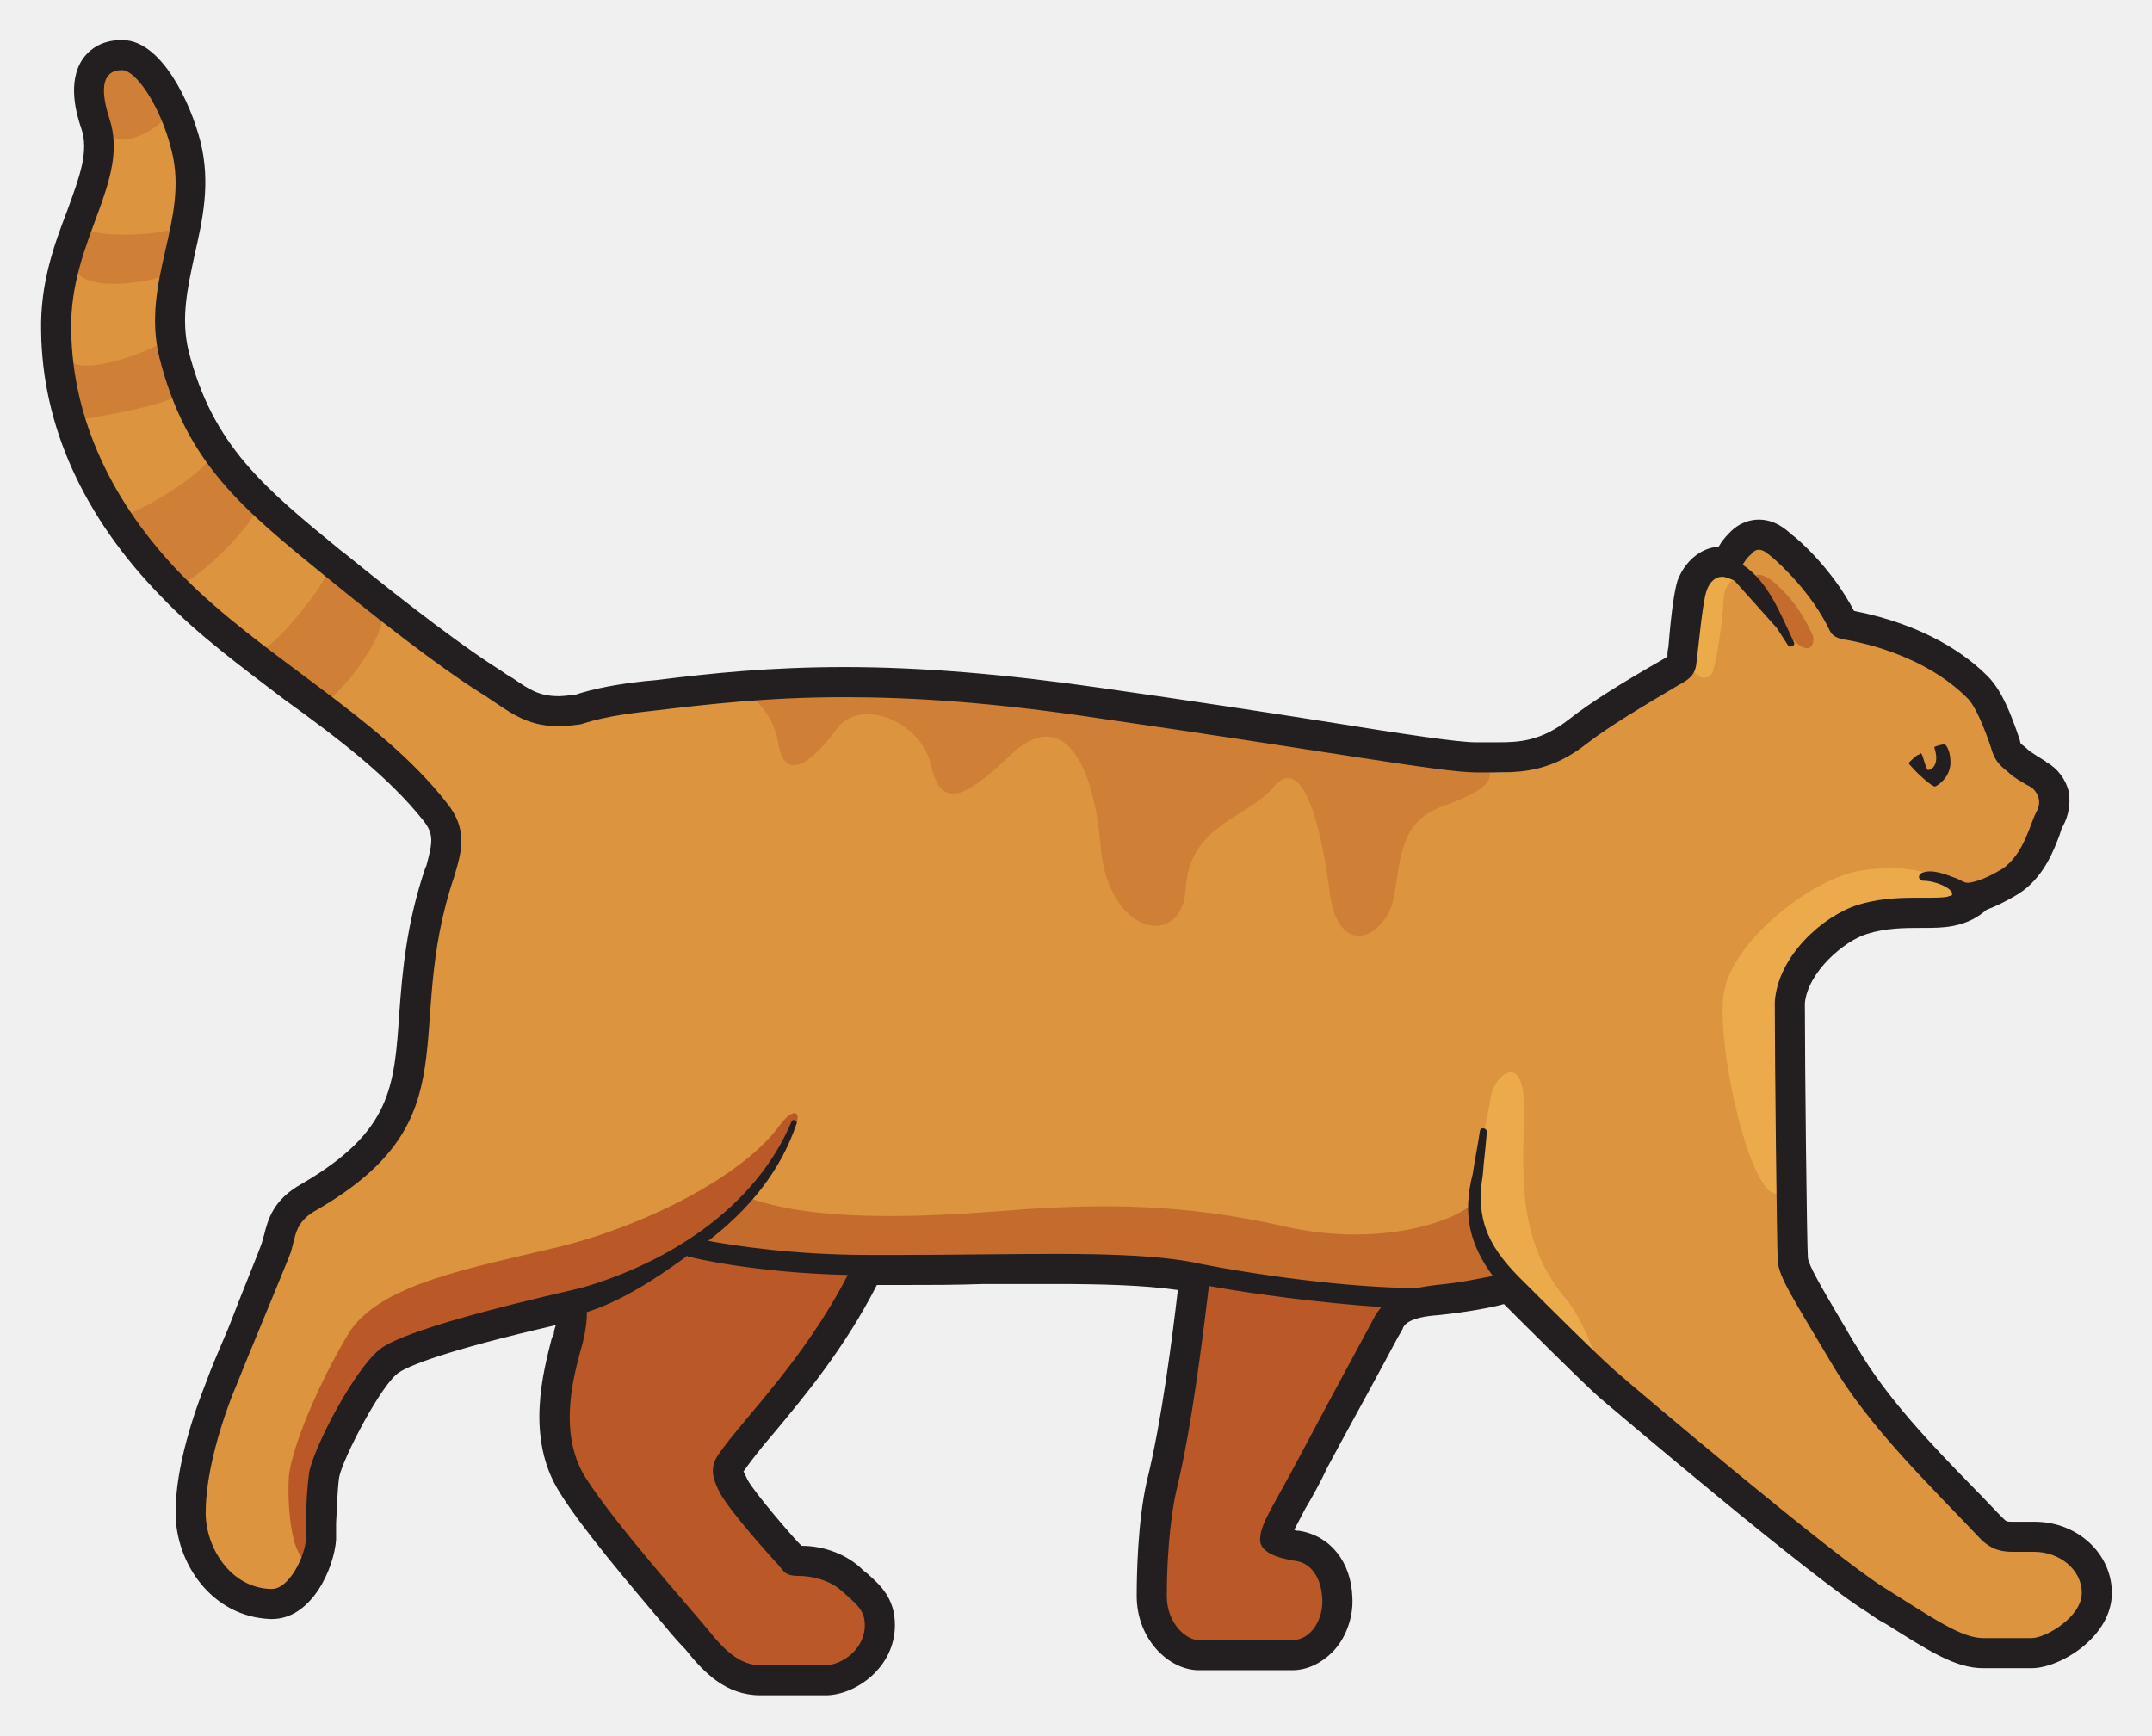
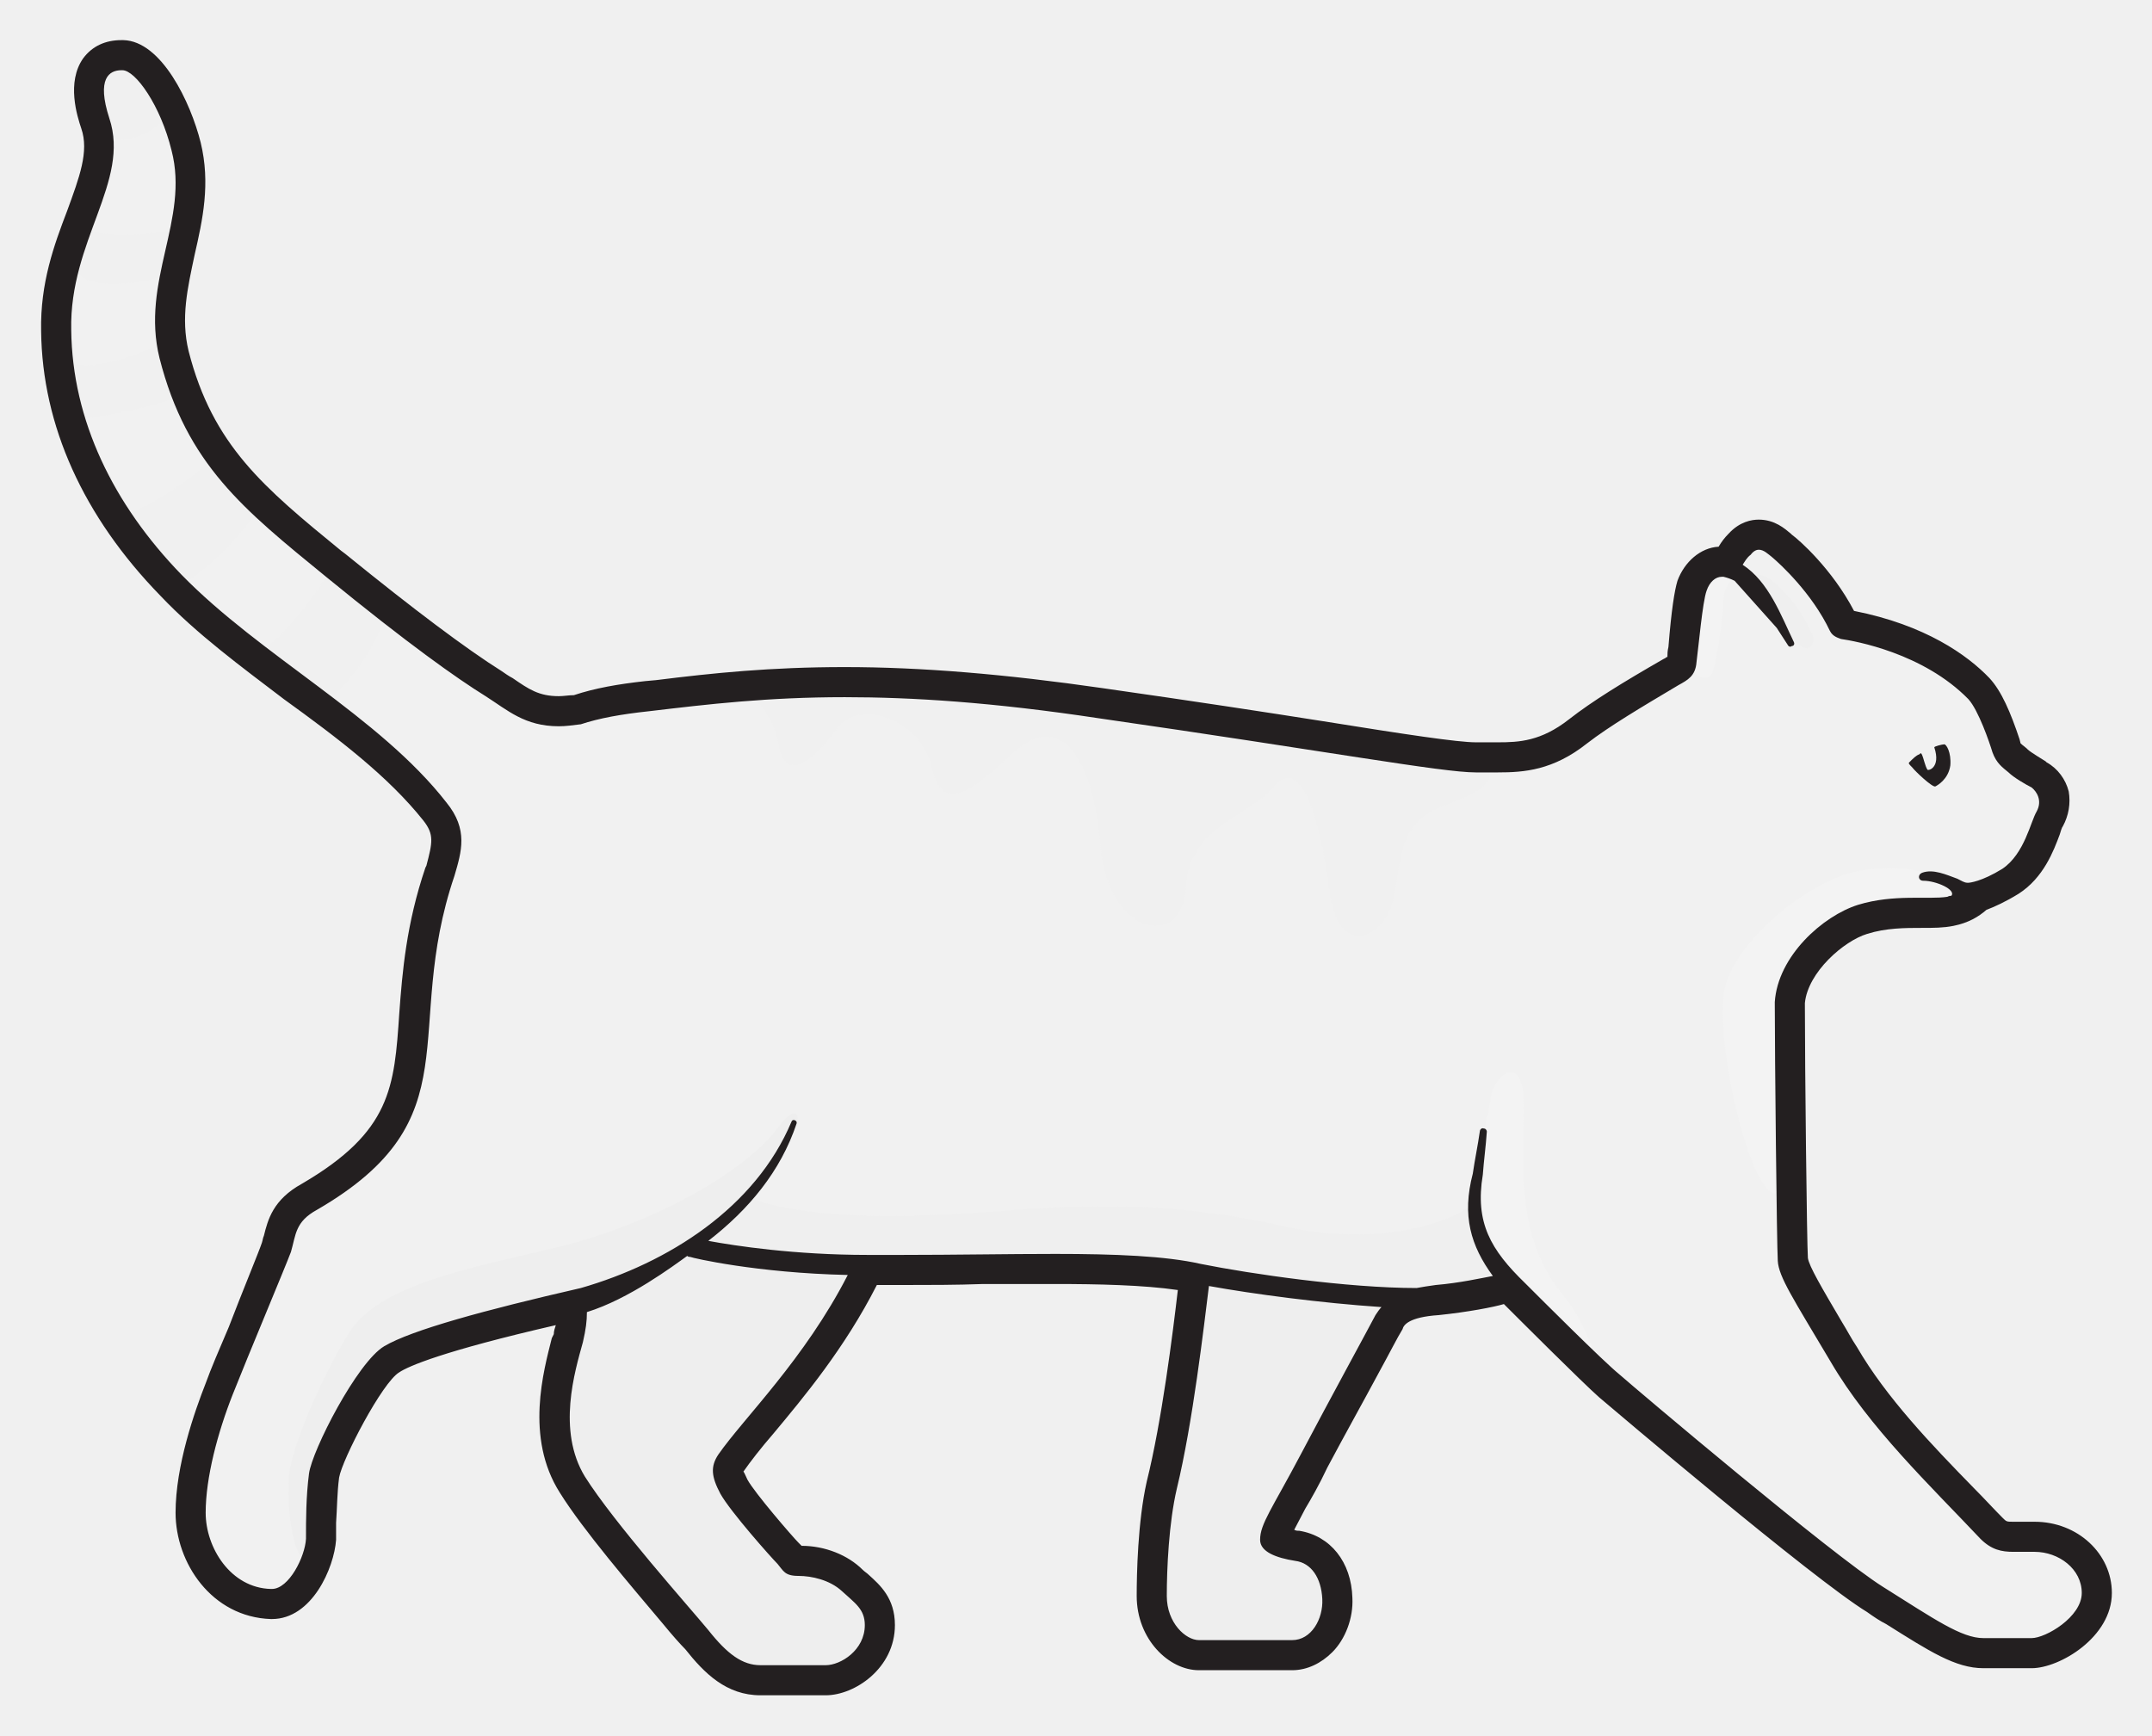
<svg xmlns="http://www.w3.org/2000/svg" viewBox="46.6 65.6 214.5 173.0">
-   <path data-c="0" fill="#ba5927" d="M 167.1 193.7 L 167 193.7 L 167 193.8 C 166.6 197.6 165.4 207.3 163.8 214 C 162.9 217.7 162.8 222.7 162.8 224.7 C 162.8 227.4 164.7 229.2 166.1 229.2 L 175.4 229.2 C 176.1 229.2 176.8 228.9 177.3 228.3 C 178.1 227.5 178.5 226.3 178.5 225 C 178.4 222.9 177.3 221.3 175.7 221.1 C 174.2 220.9 172.3 220.3 172.3 219.1 C 172.3 218 172.9 216.9 174.2 214.6 C 174.8 213.6 175.5 212.3 176.4 210.6 C 178.1 207.4 180 203.9 181.4 201.1 C 182.5 199.1 183.4 197.6 183.8 196.8 C 183.9 196.5 184.1 196.2 184.4 195.9 L 184.5 195.8 L 184.3 195.8 C 177.1 195.4 169.3 194.1 167.1 193.7 " />
-   <path data-c="0" fill="#ba5927" d="M 115.4 190.8 C 115.3 190.8 115.3 190.8 115.2 190.8 L 115.2 190.7 L 115.1 190.8 L 114.5 191.1 C 112.7 192.4 108.8 195.1 105.1 196.3 L 105 196.3 L 105 196.4 C 105 197.3 104.9 198 104.6 199.4 L 104.4 199.8 C 103.6 202.8 102.1 208.5 104.8 212.9 C 107 216.4 111.8 221.9 114.9 225.6 C 115.9 226.7 116.7 227.6 117.1 228.2 C 119.1 230.7 120.6 231.7 122.4 231.7 L 128.9 231.7 C 130.3 231.7 132.9 230.3 132.9 227.6 C 132.9 226.2 132.2 225.6 131.2 224.8 C 131 224.6 130.8 224.4 130.6 224.2 C 129.1 222.7 127 222.6 126.2 222.6 C 125.1 222.6 124.9 222.3 124.5 221.8 C 124.4 221.7 124.3 221.6 124.2 221.5 C 123.5 220.8 119.5 216.2 118.5 214.5 C 117.6 212.7 117.5 211.8 118.3 210.7 C 119.1 209.6 120.2 208.2 121.4 206.7 C 124.3 203.3 128.2 198.6 131.2 192.7 L 131.3 192.6 L 131.1 192.6 C 122 192.4 115.6 190.9 115.4 190.8 " />
-   <path data-c="1" fill="#dc943e" d="M 249.4 220.2 C 249 220.2 248.6 220.2 248.2 220.2 C 247.9 220.2 247.6 220.2 247.3 220.2 C 246 220.2 245.1 220 244.1 218.9 C 243.2 218 242.3 217 241.4 216.1 C 236.9 211.5 232.3 206.7 229.2 201.4 L 227.7 198.9 C 225 194.4 224 192.7 223.9 191.3 C 223.8 189.7 223.6 170.8 223.6 165.5 C 223.9 160.8 228.6 156.9 231.9 155.9 C 234.1 155.2 236.4 155.2 238.2 155.2 C 239.2 155.2 240.1 155.2 240.8 155.1 C 240.8 155 240.9 155 241 155 L 241 155 L 241.1 154.9 C 241.3 154.8 241.3 154.7 241.2 154.5 C 240.9 153.9 239.4 153.3 238.3 153.3 C 238.1 153.3 238 153.2 237.9 153 C 237.9 152.9 238 152.7 238.2 152.7 C 238.4 152.6 238.7 152.6 239 152.6 C 239.9 152.6 240.8 153 241.6 153.3 C 242 153.5 242.4 153.7 242.6 153.7 L 242.8 153.7 C 242.9 153.7 244.1 153.6 246.3 152.2 C 247.9 151.2 248.6 149.2 249.2 147.8 C 249.4 147.2 249.5 146.8 249.7 146.5 C 250 146.1 250 145.6 249.9 145.2 C 249.8 144.6 249.4 144.2 249.1 144.1 C 248.5 143.7 247.4 143 246.8 142.5 L 246.7 142.5 C 246.2 142 245.6 141.6 245.3 140.6 L 245.2 140.3 C 244.8 139 243.8 136.3 242.9 135.3 C 240.9 133.2 237 130.5 230.3 129.2 L 230.1 129.2 C 230.1 129.2 229.4 129 229.1 128.5 C 227.1 124.4 223.7 121.4 223.4 121.1 L 223.2 121 C 222.8 120.6 222.4 120.3 221.9 120.3 C 221.6 120.3 221.3 120.4 221 120.8 C 220.7 121.1 220.5 121.4 220.3 121.9 L 220.2 122 L 220.3 122 C 222.5 123.4 223.7 126.1 224.8 128.5 C 225 128.9 225.2 129.3 225.3 129.6 C 225.4 129.7 225.3 129.9 225.2 130 C 225.1 130 225.1 130 225.1 130 C 225 130 224.9 129.9 224.8 129.8 C 224.5 129.3 224.2 128.7 223.8 128.2 L 219.5 123.4 C 219.2 123.2 218.8 123.1 218.5 123 C 218.5 123 218.3 123 218.3 123 C 217.6 123 216.9 123.6 216.6 124.5 C 216.2 125.3 215.9 128.4 215.8 130.4 C 215.7 130.9 215.7 131.3 215.6 131.6 C 215.5 132.9 214.8 133.3 214.1 133.7 L 213.9 133.8 C 210 136 207 137.9 204.8 139.6 C 201.3 142.3 198.3 142.6 195.9 142.6 C 195.5 142.6 195.1 142.5 194.7 142.5 C 194.4 142.5 194 142.5 193.7 142.5 C 191.6 142.5 186.8 141.8 178.1 140.4 C 172.3 139.5 165.2 138.4 156.1 137.1 C 146.6 135.7 138.3 135 130.8 135 C 123.6 135 117.8 135.6 112.3 136.3 L 111.2 136.4 C 108.6 136.7 106.4 137.1 104.5 137.7 C 103.7 137.8 103 137.9 102.3 137.9 C 99.5 137.9 97.8 136.8 96.1 135.6 C 95.7 135.4 95.4 135.2 95 135 C 91.5 132.7 86.1 128.7 79.2 123.1 L 78.8 122.7 C 70.9 116.3 65.2 111.6 62.6 101.3 C 61.6 97.4 62.4 93.8 63.2 90.4 C 64 87.1 64.7 83.9 63.8 80.5 C 62.7 76.1 60.2 72.5 58.8 72.5 L 58.8 72.5 C 58.1 72.5 57.6 72.7 57.3 73.1 C 56.7 73.9 56.7 75.4 57.4 77.4 C 58.5 80.7 57.4 83.9 56 87.6 C 54.8 90.7 53.5 94.3 53.6 98.5 C 53.7 107.2 57.6 115.6 64.7 123 C 68.1 126.6 72.5 129.8 76.7 132.9 C 81.9 136.8 87.3 140.9 91 145.6 C 93.1 148.3 92.5 150.3 91.9 152.7 L 91.8 152.9 C 90 158.3 89.6 162.8 89.3 166.9 C 88.8 174.6 88.4 180.2 78.1 186.1 C 76.3 187.1 76 188.2 75.7 189.5 C 75.6 189.8 75.6 190.1 75.5 190.3 C 75.1 191.4 73.6 195.2 72 199 C 71.2 201.1 70.3 203.2 69.8 204.6 C 68 209 67 213.3 67 216.4 C 67 220 69.5 224 73.6 224.1 C 75.5 224.1 77.1 220.7 77.2 219 C 77.2 218.4 77.2 217.9 77.2 217.3 C 77.3 215.9 77.3 214.2 77.5 212.5 C 77.8 210.2 82.2 201.4 84.9 199.9 C 87.4 198.4 94.2 196.4 104.5 194.1 C 114.8 191.1 122.4 185.1 125.6 177.5 C 125.6 177.4 125.7 177.4 125.7 177.4 C 125.8 177.4 125.9 177.4 125.9 177.4 C 125.9 177.5 125.9 177.5 125.9 177.6 C 124.5 181.9 121.5 185.8 117.2 189.2 L 117 189.3 L 117.2 189.4 C 119.5 189.8 125.5 190.8 132.9 190.8 C 132.9 190.8 135.4 190.8 136.5 190.8 C 139.2 190.8 141.9 190.8 144.5 190.7 C 147 190.7 149.5 190.7 151.8 190.7 C 156.8 190.7 162.4 190.8 166.3 191.7 C 172.2 192.8 181.3 194.1 187.8 194.1 C 188.4 193.9 189 193.9 189.7 193.8 C 192.2 193.6 194.6 193.1 195.5 192.9 L 195.6 192.9 L 195.5 192.7 C 193.1 189.5 192.5 186.4 193.5 182.6 L 193.5 182.3 C 193.8 181 194 179.7 194.2 178.4 C 194.2 178.2 194.3 178.2 194.4 178.2 L 194.5 178.2 C 194.6 178.2 194.7 178.3 194.7 178.4 C 194.6 179.7 194.4 181.1 194.3 182.4 L 194.3 182.7 C 193.4 187.6 195.1 190.3 198.6 193.6 C 200.1 195.2 206.3 201.3 207.9 202.7 C 210.1 204.6 229.3 220.8 234.3 223.9 C 234.9 224.3 235.6 224.7 236.2 225.1 C 240 227.5 242.3 229 244.3 229 L 249.1 229 C 250.5 229 254.2 226.9 254.2 224.4 C 254.2 221.9 251.7 220.2 249.4 220.2 " />
+   <path data-s="#ba5927" data-c="0" fill="#eeeeee" d="M 167.1 193.7 L 167 193.7 L 167 193.8 C 166.6 197.6 165.4 207.3 163.8 214 C 162.9 217.7 162.8 222.7 162.8 224.7 C 162.8 227.4 164.7 229.2 166.1 229.2 L 175.4 229.2 C 176.1 229.2 176.8 228.9 177.3 228.3 C 178.1 227.5 178.5 226.3 178.5 225 C 178.4 222.9 177.3 221.3 175.7 221.1 C 174.2 220.9 172.3 220.3 172.3 219.1 C 172.3 218 172.9 216.9 174.2 214.6 C 174.8 213.6 175.5 212.3 176.4 210.6 C 178.1 207.4 180 203.9 181.4 201.1 C 182.5 199.1 183.4 197.6 183.8 196.8 C 183.9 196.5 184.1 196.2 184.4 195.9 L 184.5 195.8 L 184.3 195.8 C 177.1 195.4 169.3 194.1 167.1 193.7 " />
+   <path data-s="#ba5927" data-c="0" fill="#eeeeee" d="M 115.4 190.8 C 115.3 190.8 115.3 190.8 115.2 190.8 L 115.2 190.7 L 115.1 190.8 L 114.5 191.1 C 112.7 192.4 108.8 195.1 105.1 196.3 L 105 196.3 L 105 196.4 C 105 197.3 104.9 198 104.6 199.4 L 104.4 199.8 C 103.6 202.8 102.1 208.5 104.8 212.9 C 107 216.4 111.8 221.9 114.9 225.6 C 115.9 226.7 116.7 227.6 117.1 228.2 C 119.1 230.7 120.6 231.7 122.4 231.7 L 128.9 231.7 C 130.3 231.7 132.9 230.3 132.9 227.6 C 132.9 226.2 132.2 225.6 131.2 224.8 C 131 224.6 130.8 224.4 130.6 224.2 C 129.1 222.7 127 222.6 126.2 222.6 C 125.1 222.6 124.9 222.3 124.5 221.8 C 124.4 221.7 124.3 221.6 124.2 221.5 C 123.5 220.8 119.5 216.2 118.5 214.5 C 117.6 212.7 117.5 211.8 118.3 210.7 C 119.1 209.6 120.2 208.2 121.4 206.7 C 124.3 203.3 128.2 198.6 131.2 192.7 L 131.3 192.6 L 131.1 192.6 C 122 192.4 115.6 190.9 115.4 190.8 " />
+   <path data-s="#dc943e" data-c="1" fill="#f1f1f1" d="M 249.4 220.2 C 249 220.2 248.6 220.2 248.2 220.2 C 247.9 220.2 247.6 220.2 247.3 220.2 C 246 220.2 245.1 220 244.1 218.9 C 243.2 218 242.3 217 241.4 216.1 C 236.9 211.5 232.3 206.7 229.2 201.4 L 227.7 198.9 C 225 194.4 224 192.7 223.9 191.3 C 223.8 189.7 223.6 170.8 223.6 165.5 C 223.9 160.8 228.6 156.9 231.9 155.9 C 234.1 155.2 236.4 155.2 238.2 155.2 C 239.2 155.2 240.1 155.2 240.8 155.1 C 240.8 155 240.9 155 241 155 L 241 155 L 241.1 154.9 C 241.3 154.8 241.3 154.7 241.2 154.5 C 240.9 153.9 239.4 153.3 238.3 153.3 C 238.1 153.3 238 153.2 237.9 153 C 237.9 152.9 238 152.7 238.2 152.7 C 238.4 152.6 238.7 152.6 239 152.6 C 239.9 152.6 240.8 153 241.6 153.3 C 242 153.5 242.4 153.7 242.6 153.7 L 242.8 153.7 C 242.9 153.7 244.1 153.6 246.3 152.2 C 247.9 151.2 248.6 149.2 249.2 147.8 C 249.4 147.2 249.5 146.8 249.7 146.5 C 250 146.1 250 145.6 249.9 145.2 C 249.8 144.6 249.4 144.2 249.1 144.1 C 248.5 143.7 247.4 143 246.8 142.5 L 246.7 142.5 C 246.2 142 245.6 141.6 245.3 140.6 L 245.2 140.3 C 244.8 139 243.8 136.3 242.9 135.3 C 240.9 133.2 237 130.5 230.3 129.2 L 230.1 129.2 C 230.1 129.2 229.4 129 229.1 128.5 C 227.1 124.4 223.7 121.4 223.4 121.1 L 223.2 121 C 222.8 120.6 222.4 120.3 221.9 120.3 C 221.6 120.3 221.3 120.4 221 120.8 C 220.7 121.1 220.5 121.4 220.3 121.9 L 220.2 122 L 220.3 122 C 222.5 123.4 223.7 126.1 224.8 128.5 C 225 128.9 225.2 129.3 225.3 129.6 C 225.4 129.7 225.3 129.9 225.2 130 C 225.1 130 225.1 130 225.1 130 C 225 130 224.9 129.9 224.8 129.8 C 224.5 129.3 224.2 128.7 223.8 128.2 L 219.5 123.4 C 219.2 123.2 218.8 123.1 218.5 123 C 218.5 123 218.3 123 218.3 123 C 217.6 123 216.9 123.6 216.6 124.5 C 216.2 125.3 215.9 128.4 215.8 130.4 C 215.7 130.9 215.7 131.3 215.6 131.6 C 215.5 132.9 214.8 133.3 214.1 133.7 L 213.9 133.8 C 210 136 207 137.9 204.8 139.6 C 201.3 142.3 198.3 142.6 195.9 142.6 C 195.5 142.6 195.1 142.5 194.7 142.5 C 194.4 142.5 194 142.5 193.7 142.5 C 191.6 142.5 186.8 141.8 178.1 140.4 C 172.3 139.5 165.2 138.4 156.1 137.1 C 146.6 135.7 138.3 135 130.8 135 C 123.6 135 117.8 135.6 112.3 136.3 L 111.2 136.4 C 108.6 136.7 106.4 137.1 104.5 137.7 C 103.7 137.8 103 137.9 102.3 137.9 C 99.5 137.9 97.8 136.8 96.1 135.6 C 95.7 135.4 95.4 135.2 95 135 C 91.5 132.7 86.1 128.7 79.2 123.1 L 78.8 122.7 C 70.9 116.3 65.2 111.6 62.6 101.3 C 61.6 97.4 62.4 93.8 63.2 90.4 C 64 87.1 64.7 83.9 63.8 80.5 C 62.7 76.1 60.2 72.5 58.8 72.5 L 58.8 72.5 C 58.1 72.5 57.6 72.7 57.3 73.1 C 56.7 73.9 56.7 75.4 57.4 77.4 C 58.5 80.7 57.4 83.9 56 87.6 C 54.8 90.7 53.5 94.3 53.6 98.5 C 53.7 107.2 57.6 115.6 64.7 123 C 68.1 126.6 72.5 129.8 76.7 132.9 C 81.9 136.8 87.3 140.9 91 145.6 C 93.1 148.3 92.5 150.3 91.9 152.7 L 91.8 152.9 C 90 158.3 89.6 162.8 89.3 166.9 C 88.8 174.6 88.4 180.2 78.1 186.1 C 76.3 187.1 76 188.2 75.7 189.5 C 75.6 189.8 75.6 190.1 75.5 190.3 C 75.1 191.4 73.6 195.2 72 199 C 71.2 201.1 70.3 203.2 69.8 204.6 C 68 209 67 213.3 67 216.4 C 67 220 69.5 224 73.6 224.1 C 75.5 224.1 77.1 220.7 77.2 219 C 77.2 218.4 77.2 217.9 77.2 217.3 C 77.3 215.9 77.3 214.2 77.5 212.5 C 77.8 210.2 82.2 201.4 84.9 199.9 C 87.4 198.4 94.2 196.4 104.5 194.1 C 114.8 191.1 122.4 185.1 125.6 177.5 C 125.6 177.4 125.7 177.4 125.7 177.4 C 125.8 177.4 125.9 177.4 125.9 177.4 C 125.9 177.5 125.9 177.5 125.9 177.6 C 124.5 181.9 121.5 185.8 117.2 189.2 L 117 189.3 L 117.2 189.4 C 119.5 189.8 125.5 190.8 132.9 190.8 C 132.9 190.8 135.4 190.8 136.5 190.8 C 139.2 190.8 141.9 190.8 144.5 190.7 C 147 190.7 149.5 190.7 151.8 190.7 C 156.8 190.7 162.4 190.8 166.3 191.7 C 172.2 192.8 181.3 194.1 187.8 194.1 C 188.4 193.9 189 193.9 189.7 193.8 C 192.2 193.6 194.6 193.1 195.5 192.9 L 195.6 192.9 L 195.5 192.7 C 193.1 189.5 192.5 186.4 193.5 182.6 L 193.5 182.3 C 193.8 181 194 179.7 194.2 178.4 C 194.2 178.2 194.3 178.2 194.4 178.2 L 194.5 178.2 C 194.6 178.2 194.7 178.3 194.7 178.4 C 194.6 179.7 194.4 181.1 194.3 182.4 L 194.3 182.7 C 193.4 187.6 195.1 190.3 198.6 193.6 C 200.1 195.2 206.3 201.3 207.9 202.7 C 210.1 204.6 229.3 220.8 234.3 223.9 C 234.9 224.3 235.6 224.7 236.2 225.1 C 240 227.5 242.3 229 244.3 229 L 249.1 229 C 250.5 229 254.2 226.9 254.2 224.4 C 254.2 221.9 251.7 220.2 249.4 220.2 " />
  <path data-c="2" fill="#ffffff" d="M 239.5 143.9 C 239.2 143.9 237.7 142.5 237.3 142.1 C 237 141.7 237 141.7 237 141.6 C 237.3 141.3 237.7 141 237.9 140.8 C 238 140.8 238 140.8 238 140.8 C 238 140.8 238.1 140.8 238.1 140.9 C 238.1 141 238.2 141.2 238.3 141.5 C 238.4 141.8 238.5 142.2 238.6 142.4 L 238.6 142.4 L 238.7 142.5 C 238.9 142.5 239.2 142.3 239.4 142 C 239.7 141.7 239.9 141.1 239.5 140.1 C 239.5 140.1 239.5 140.1 239.5 140.1 C 239.6 140.1 240.2 139.9 240.4 139.9 C 240.5 140 241 140.7 240.9 141.9 C 240.7 143.2 239.7 143.8 239.5 143.9 " />
-   <path data-c="3" fill="#ecab4b" d="M 242.4 155.6 C 241.2 152.7 236.9 151.6 232 152.4 C 227.2 153.2 219.6 159.2 218.5 164.2 C 217.3 169.2 221.7 188.2 224.5 184 C 224.6 176 223.7 166.2 225.6 163.2 C 227.5 160.2 226.7 157.6 234.3 156.8 C 241.9 156.1 242.4 155.6 242.4 155.6 " />
-   <path data-c="0" fill="#ba5927" d="M 125.7 178.3 C 126.7 176.3 125.7 175.9 124.3 177.8 C 120.7 182.8 110.9 187.8 102.3 189.9 C 93.6 192 84.3 193.6 81.3 198.6 C 78.3 203.6 75.7 209.9 75.4 212.7 C 75.2 215.5 75.6 222.4 78.1 221.1 C 78.7 214.3 77.9 213 80.2 209 C 82.5 204.9 81.8 201.5 91.8 198.7 C 101.7 195.9 118.5 192.1 125.7 178.3 " />
-   <path data-c="3" fill="#ecab4b" d="M 194.3 180.1 C 194.8 176.5 194.9 176.9 195.2 174.9 C 195.5 172.9 198.5 170.2 198.5 176 C 198.5 181.8 197.5 189 202.7 195.1 C 204.9 197.7 207.8 205.8 204.2 201.4 C 195.3 190.5 191.8 192.3 194.3 180.1 " />
-   <path data-c="4" fill="#d08036" d="M 193.5 140.8 C 195.9 142.6 196.1 143.9 190.6 145.9 C 186 147.5 186.3 151.1 185.5 155.2 C 184.6 159.2 179.9 161.3 179.1 154.3 C 178.2 147.3 176.3 140.8 173.6 144 C 170.9 147.2 165.2 147.8 164.8 154.1 C 164.5 160.3 157 158.9 156.3 149.9 C 155.5 140.8 152.2 136.3 147.4 140.8 C 142.6 145.4 140.4 146.2 139.4 141.9 C 138.5 137.6 132.3 134.9 129.9 138.4 C 127.4 141.8 124.8 143.5 124.2 139.8 C 123.6 136.2 120.9 134 118.8 134.1 C 127 133.2 144.8 133.3 163.5 136.8 C 182.1 140.2 193.5 140.8 193.5 140.8 " />
-   <path data-c="4" fill="#d08036" d="M 67.9 110.5 C 67.7 112.5 60.4 116.8 58.5 117.1 C 56.5 117.4 61.9 122.8 63.2 124.1 C 64.4 125.4 72.4 117.8 72.4 115.6 C 72.5 113.3 67.9 110.5 67.9 110.5 " />
-   <path data-c="4" fill="#d08036" d="M 53.5 107.6 C 55.3 107.3 64.5 106 65.2 104.3 C 66 102.6 63.7 99.2 63.7 99.2 C 61.4 100.8 54.9 103.1 53.5 101.5 C 52 104.5 53.5 107.6 53.5 107.6 " />
-   <path data-c="4" fill="#d08036" d="M 63.9 92.7 C 62.3 93.7 55.5 94.8 54.3 92.7 C 54.3 90.1 54.9 87.9 55.1 88.2 C 55.8 89.5 63.6 89 64.2 88.2 C 64.9 87.4 63.9 92.7 63.9 92.7 " />
-   <path data-c="4" fill="#d08036" d="M 63.1 76.9 C 63.3 78.1 58.3 80.9 57.3 78.7 C 56.2 76.5 55.4 72.6 57.3 72 C 59.2 71.3 62.4 73.2 63.1 76.9 " />
-   <path data-c="4" fill="#d08036" d="M 79.4 122.1 C 79.7 123 73.8 130.6 72.4 130.4 C 75.9 133.9 77.9 135 78.6 135.6 C 79.4 136.2 84.7 129.9 84.8 126.9 C 81.9 123.8 79.4 122.1 79.4 122.1 " />
-   <path data-c="3" fill="#ecab4b" d="M 220.8 123.7 C 220.1 123.1 218.6 123 218.4 125.3 C 218.3 127.7 217.6 132.2 217.2 132.8 C 216.9 133.4 215 133.7 214.9 130.2 C 214.8 126.7 214.8 122 217.6 122 C 220.3 122 220.8 123.7 220.8 123.7 " />
-   <path data-c="5" fill="#c46c2d" d="M 221.8 124.2 C 220.8 122.6 222.2 122.5 223.6 123.8 C 224.9 125 226.1 126.3 227.3 129 C 227.6 129.7 226.8 133.1 221.8 124.2 " />
-   <path data-c="5" fill="#c46c2d" d="M 115.9 189.5 C 119.4 187.3 121 185.3 121.2 185 C 129.2 187.9 142.5 186.6 149.4 186.1 C 156.3 185.7 164.4 185.5 174.8 187.9 C 185.2 190.2 193.1 186.7 193.6 185.2 C 193.9 188.9 195.5 192.9 197.1 194.1 C 190.2 195.1 184.5 194.9 181.7 194.7 C 178.9 194.6 151.8 191.4 144.4 191.7 C 137 192.1 121.3 191.3 115.9 189.5 " />
+   <path data-s="#ecab4b" data-c="3" fill="#f3f3f3" d="M 242.4 155.6 C 241.2 152.7 236.9 151.6 232 152.4 C 227.2 153.2 219.6 159.2 218.5 164.2 C 217.3 169.2 221.7 188.2 224.5 184 C 224.6 176 223.7 166.2 225.6 163.2 C 227.5 160.2 226.7 157.6 234.3 156.8 C 241.9 156.1 242.4 155.6 242.4 155.6 " />
+   <path data-s="#ba5927" data-c="0" fill="#eeeeee" d="M 125.7 178.3 C 126.7 176.3 125.7 175.9 124.3 177.8 C 120.7 182.8 110.9 187.8 102.3 189.9 C 93.6 192 84.3 193.6 81.3 198.6 C 78.3 203.6 75.7 209.9 75.4 212.7 C 75.2 215.5 75.6 222.4 78.1 221.1 C 78.7 214.3 77.9 213 80.2 209 C 82.5 204.9 81.8 201.5 91.8 198.7 C 101.7 195.9 118.5 192.1 125.7 178.3 " />
+   <path data-s="#ecab4b" data-c="3" fill="#f3f3f3" d="M 194.3 180.1 C 194.8 176.5 194.9 176.9 195.2 174.9 C 195.5 172.9 198.5 170.2 198.5 176 C 198.5 181.8 197.5 189 202.7 195.1 C 204.9 197.7 207.8 205.8 204.2 201.4 C 195.3 190.5 191.8 192.3 194.3 180.1 " />
+   <path data-s="#d08036" data-c="4" fill="#f0f0f0" d="M 193.5 140.8 C 195.9 142.6 196.1 143.9 190.6 145.9 C 186 147.5 186.3 151.1 185.5 155.2 C 184.6 159.2 179.9 161.3 179.1 154.3 C 178.2 147.3 176.3 140.8 173.6 144 C 170.9 147.2 165.2 147.8 164.8 154.1 C 164.5 160.3 157 158.9 156.3 149.9 C 155.5 140.8 152.2 136.3 147.4 140.8 C 142.6 145.4 140.4 146.2 139.4 141.9 C 138.5 137.6 132.3 134.9 129.9 138.4 C 127.4 141.8 124.8 143.5 124.2 139.8 C 123.6 136.2 120.9 134 118.8 134.1 C 127 133.2 144.8 133.3 163.5 136.8 C 182.1 140.2 193.5 140.8 193.5 140.8 " />
+   <path data-s="#d08036" data-c="4" fill="#f0f0f0" d="M 67.9 110.5 C 67.7 112.5 60.4 116.8 58.5 117.1 C 56.5 117.4 61.9 122.8 63.2 124.1 C 64.4 125.4 72.4 117.8 72.4 115.6 C 72.5 113.3 67.9 110.5 67.9 110.5 " />
+   <path data-s="#d08036" data-c="4" fill="#f0f0f0" d="M 53.5 107.6 C 55.3 107.3 64.5 106 65.2 104.3 C 66 102.6 63.7 99.2 63.7 99.2 C 61.4 100.8 54.9 103.1 53.5 101.5 C 52 104.5 53.5 107.6 53.5 107.6 " />
+   <path data-s="#d08036" data-c="4" fill="#f0f0f0" d="M 63.9 92.7 C 62.3 93.7 55.5 94.8 54.3 92.7 C 54.3 90.1 54.9 87.9 55.1 88.2 C 55.8 89.5 63.6 89 64.2 88.2 C 64.9 87.4 63.9 92.7 63.9 92.7 " />
+   <path data-s="#d08036" data-c="4" fill="#f0f0f0" d="M 63.1 76.9 C 63.3 78.1 58.3 80.9 57.3 78.7 C 56.2 76.5 55.4 72.6 57.3 72 C 59.2 71.3 62.4 73.2 63.1 76.9 " />
+   <path data-s="#d08036" data-c="4" fill="#f0f0f0" d="M 79.4 122.1 C 79.7 123 73.8 130.6 72.4 130.4 C 75.9 133.9 77.9 135 78.6 135.6 C 79.4 136.2 84.7 129.9 84.8 126.9 C 81.9 123.8 79.4 122.1 79.4 122.1 " />
+   <path data-s="#ecab4b" data-c="3" fill="#f3f3f3" d="M 220.8 123.7 C 220.1 123.1 218.6 123 218.4 125.3 C 218.3 127.7 217.6 132.2 217.2 132.8 C 216.9 133.4 215 133.7 214.9 130.2 C 214.8 126.7 214.8 122 217.6 122 C 220.3 122 220.8 123.7 220.8 123.7 " />
+   <path data-s="#c46c2d" data-c="5" fill="#efefef" d="M 221.8 124.2 C 220.8 122.6 222.2 122.5 223.6 123.8 C 224.9 125 226.1 126.3 227.3 129 C 227.6 129.7 226.8 133.1 221.8 124.2 " />
+   <path data-s="#c46c2d" data-c="5" fill="#efefef" d="M 115.9 189.5 C 119.4 187.3 121 185.3 121.2 185 C 129.2 187.9 142.5 186.6 149.4 186.1 C 156.3 185.7 164.4 185.5 174.8 187.9 C 185.2 190.2 193.1 186.7 193.6 185.2 C 193.9 188.9 195.5 192.9 197.1 194.1 C 190.2 195.1 184.5 194.9 181.7 194.7 C 178.9 194.6 151.8 191.4 144.4 191.7 C 137 192.1 121.3 191.3 115.9 189.5 " />
  <path data-c="6" data-k="1" fill="#231f20" d="M 249.1 228.9 L 244.3 228.9 C 242.1 228.9 239.4 227 234.3 223.8 C 229.2 220.6 209.7 204.1 208 202.6 C 206.4 201.3 200.3 195.2 198.6 193.5 C 198.6 193.5 198.6 193.5 198.6 193.5 C 195.2 190.2 193.6 187.5 194.4 182.7 C 194.5 181.3 194.7 179.9 194.8 178.4 C 194.8 178.3 194.7 178.1 194.5 178.1 C 194.3 178 194.1 178.2 194.1 178.4 C 193.9 179.8 193.6 181.2 193.4 182.6 C 192.3 186.8 193.2 189.8 195.4 192.8 C 194.3 193 192.1 193.5 189.7 193.7 C 189 193.8 188.3 193.9 187.8 194 C 180.9 194 171.3 192.6 166.3 191.6 C 162.8 190.8 157.7 190.6 151.8 190.6 C 147 190.6 141.8 190.7 136.5 190.7 C 135.4 190.7 134.3 190.7 133.2 190.7 C 133.2 190.7 133.2 190.7 133.2 190.7 C 133.1 190.7 133.1 190.7 133.1 190.7 C 125.8 190.7 119.9 189.8 117.2 189.3 C 121.2 186.2 124.4 182.4 126 177.6 C 126.1 177.3 125.6 177.1 125.5 177.4 C 121.9 186 113.2 191.5 104.5 194 C 94.9 196.2 87.6 198.2 84.9 199.8 C 82.2 201.4 77.7 210.2 77.4 212.5 C 77.1 214.8 77.1 217.1 77.1 219 C 77 220.8 75.4 224 73.7 224 C 73.6 224 73.6 224 73.6 224 C 69.6 223.9 67.1 219.9 67.1 216.4 C 67.1 212.9 68.3 208.4 69.8 204.6 C 71.3 200.8 75 192 75.6 190.4 C 76.1 188.7 76 187.4 78.2 186.2 C 93.9 177.1 86.6 168.5 91.9 152.9 C 92.6 150.5 93.3 148.3 91.1 145.6 C 84.4 137 72.6 131 64.7 122.9 C 57.9 115.9 53.8 107.5 53.7 98.5 C 53.5 89.6 59.6 83.7 57.5 77.4 C 56.2 73.4 57.5 72.6 58.7 72.6 C 58.8 72.6 58.8 72.6 58.8 72.6 C 60.1 72.6 62.6 76.1 63.7 80.6 C 65.5 87.5 60.6 93.6 62.5 101.3 C 65.2 111.9 70.9 116.4 79.1 123.1 C 87.3 129.8 92.1 133.2 95 135 C 97.2 136.4 98.9 138 102.3 138 C 103 138 103.7 137.9 104.5 137.8 C 106.3 137.2 108.5 136.8 111.3 136.5 C 117.2 135.8 123.1 135.1 130.8 135.1 C 137.5 135.1 145.5 135.6 156.1 137.2 C 179 140.5 190.3 142.6 193.7 142.6 C 194.4 142.6 195.1 142.6 195.9 142.6 C 198.5 142.6 201.4 142.4 204.8 139.7 C 207 138 210.2 136.1 213.9 133.9 C 214.8 133.4 215.6 133 215.7 131.6 C 215.9 130.1 216.3 125.6 216.7 124.5 C 217 123.6 217.6 123.1 218.2 123.1 C 218.3 123.1 218.3 123.1 218.3 123.1 C 218.4 123.1 218.4 123.1 218.4 123.1 C 218.8 123.2 219.1 123.3 219.5 123.5 L 223.7 128.2 C 224.1 128.8 224.4 129.3 224.8 129.9 C 224.9 130.1 225.1 130.1 225.2 130 C 225.4 130 225.5 129.8 225.4 129.6 C 224.1 126.9 222.9 123.6 220.3 121.9 C 220.5 121.6 220.7 121.2 221.1 120.9 C 221.4 120.5 221.7 120.4 221.9 120.4 C 222.4 120.4 222.8 120.8 223.3 121.2 C 224 121.8 227.2 124.7 229 128.5 C 229.3 129.1 229.9 129.2 230.1 129.3 C 231.5 129.5 238.3 130.7 242.8 135.3 C 243.8 136.4 244.9 139.6 245.2 140.6 C 245.6 141.7 246.2 142.1 246.8 142.6 C 247.3 143.1 248.5 143.8 249.1 144.1 C 249.6 144.5 250.2 145.4 249.6 146.5 C 249 147.5 248.4 150.7 246.2 152.2 C 244.1 153.5 242.9 153.6 242.8 153.6 C 242.7 153.6 242.7 153.6 242.7 153.6 C 242.4 153.6 242.1 153.4 241.7 153.2 C 240.6 152.8 239.3 152.2 238.2 152.6 C 237.7 152.8 237.8 153.4 238.3 153.4 C 239.6 153.4 241.6 154.3 241.1 154.9 C 241 154.9 240.9 154.9 240.7 155 C 238.8 155.3 235.4 154.7 231.8 155.8 C 228.3 156.9 223.8 160.9 223.5 165.5 C 223.5 170.7 223.7 189.7 223.8 191.3 C 223.9 192.9 225.3 195 229.1 201.4 C 232.9 207.9 239 213.7 244 219 C 245.1 220.1 246.1 220.3 247.3 220.3 C 247.9 220.3 248.6 220.3 249.4 220.3 C 251.8 220.3 254.1 222 254.1 224.4 C 254.1 226.8 250.5 228.9 249.1 228.9 M 183.7 196.7 C 182.7 198.6 179.2 205 176.3 210.5 C 173.4 216 172.2 217.5 172.2 219.1 C 172.2 220.3 173.8 220.9 175.7 221.2 C 177.3 221.4 178.3 222.9 178.4 225 C 178.5 227 177.3 229.1 175.4 229.1 L 166.1 229.1 C 164.8 229.1 162.9 227.4 162.9 224.7 C 162.9 222 163.1 217.4 163.9 214 C 165.5 207.4 166.6 197.8 167.1 193.8 C 171.5 194.6 178.3 195.5 184.3 195.9 C 184.1 196.1 183.9 196.4 183.7 196.7 M 118.2 210.6 C 117.4 211.8 117.5 212.8 118.4 214.5 C 119.4 216.3 123.5 220.9 124.1 221.5 C 124.7 222.2 124.8 222.7 126.2 222.7 C 127.5 222.7 129.3 223.1 130.5 224.2 C 131.8 225.4 132.8 226 132.8 227.6 C 132.8 230.1 130.4 231.6 128.9 231.6 L 122.4 231.6 C 120.6 231.6 119.1 230.5 117.2 228.1 C 115.3 225.8 107.8 217.4 104.9 212.8 C 102.1 208.2 103.9 202.3 104.7 199.4 C 105 198.1 105.1 197.3 105.1 196.4 C 109.3 195.1 113.7 191.8 115.1 190.8 C 115.2 190.9 115.3 190.9 115.4 190.9 C 115.6 191 122 192.5 131.1 192.7 C 126.8 201.1 120.7 207 118.2 210.6 M 249.4 217.3 C 248.9 217.3 248.5 217.3 248.1 217.3 C 247.8 217.3 247.5 217.3 247.3 217.3 C 246.6 217.3 246.6 217.3 246.2 216.9 C 245.3 216 244.4 215 243.4 214 C 239.1 209.6 234.6 204.9 231.7 199.9 C 231.1 199 230.7 198.2 230.2 197.4 C 228.2 194 226.9 191.8 226.8 191 C 226.7 189.6 226.5 172 226.5 165.6 C 226.8 162.5 230.4 159.4 232.7 158.7 C 234.6 158.1 236.5 158.1 238.2 158.1 C 239.3 158.1 240.3 158.1 241.3 157.9 C 242.8 157.6 243.8 157 244.6 156.3 C 245.4 156 246.5 155.5 247.8 154.7 C 250.3 153.1 251.3 150.4 251.9 148.8 C 252 148.5 252.1 148.1 252.2 148 C 252.8 146.9 253 145.7 252.8 144.5 C 252.5 143.3 251.7 142.2 250.6 141.6 L 250.5 141.5 C 250.2 141.3 249 140.6 248.7 140.3 L 248.6 140.2 C 248.1 139.8 248.1 139.8 248 139.7 L 247.9 139.3 C 247 136.6 246.1 134.5 244.9 133.2 C 242.7 130.9 238.5 127.9 231.4 126.5 C 229.2 122.3 225.9 119.4 225.2 118.9 L 225.1 118.8 C 224.5 118.3 223.5 117.4 221.9 117.4 C 221.2 117.4 220 117.6 218.9 118.8 C 218.5 119.2 218.2 119.6 217.9 120.1 C 216.1 120.2 214.5 121.6 213.8 123.5 C 213.5 124.5 213.2 126.4 212.9 130.1 C 212.8 130.5 212.8 130.8 212.8 131.1 C 212.7 131.1 212.7 131.1 212.6 131.2 L 212.4 131.3 C 208.4 133.6 205.3 135.5 203 137.3 C 200.2 139.5 198 139.6 195.9 139.6 C 195.5 139.6 195.1 139.6 194.8 139.6 C 194.4 139.6 194 139.6 193.7 139.6 C 191.9 139.6 186.6 138.8 178.5 137.5 C 172.8 136.6 165.6 135.5 156.5 134.2 C 146.8 132.8 138.4 132.1 130.8 132.1 C 123.4 132.1 117.6 132.7 112 133.4 L 110.9 133.5 C 108.2 133.8 105.9 134.2 103.8 134.9 C 103.3 134.9 102.8 135 102.3 135 C 100.3 135 99.3 134.3 97.7 133.2 C 97.3 133 96.9 132.7 96.6 132.5 C 93.1 130.3 87.9 126.4 81 120.8 L 80.6 120.5 C 72.9 114.2 67.8 110 65.4 100.6 C 64.6 97.3 65.3 94.3 66 91 C 66.8 87.5 67.6 83.9 66.6 79.8 C 65.6 75.8 62.7 69.7 58.9 69.6 C 58.9 69.6 58.8 69.6 58.7 69.6 C 57.1 69.6 55.8 70.2 54.9 71.4 C 53.2 73.8 54.3 77.2 54.7 78.4 C 55.5 80.7 54.5 83.3 53.3 86.6 C 52 90 50.6 93.8 50.7 98.6 C 50.8 108 54.9 117.1 62.6 125 C 66.2 128.8 70.7 132.1 74.9 135.3 C 80.3 139.2 85.3 143 88.8 147.4 C 89.9 148.8 89.7 149.6 89.1 151.9 L 89 152.1 C 87.1 157.7 86.7 162.5 86.4 166.6 C 85.9 174 85.6 178.4 76.7 183.6 C 73.8 185.2 73.3 187.2 72.9 188.8 C 72.8 189 72.8 189.2 72.7 189.5 C 72.4 190.4 70.7 194.5 69.4 197.9 C 68.5 200 67.6 202.1 67.1 203.5 C 66 206.3 64.1 211.7 64.1 216.4 C 64.1 221.4 67.7 226.8 73.6 227 C 73.6 227 73.6 227 73.7 227 C 77.7 227 79.9 221.9 80.1 219.1 C 80.1 218.6 80.1 218 80.1 217.4 C 80.2 216 80.2 214.4 80.4 212.9 C 80.7 211.1 84.7 203.4 86.4 202.4 C 87.3 201.8 90.7 200.3 102 197.7 C 101.9 198 101.8 198.3 101.8 198.6 L 101.6 199 C 100.8 202.2 98.9 208.9 102.4 214.4 C 104.7 218.1 109.5 223.7 112.7 227.5 C 113.6 228.6 114.4 229.5 114.9 230 C 116.8 232.4 119 234.6 122.4 234.6 L 128.9 234.6 C 131.8 234.6 135.8 231.9 135.8 227.6 C 135.8 224.9 134.3 223.6 133.2 222.6 C 133 222.4 132.8 222.3 132.6 222.1 C 131.1 220.6 128.8 219.7 126.5 219.7 C 126.4 219.6 126.3 219.5 126.2 219.4 C 125.6 218.8 121.8 214.4 121.1 213.1 C 120.9 212.7 120.8 212.4 120.7 212.3 C 121.4 211.3 122.4 210 123.7 208.5 C 126.7 204.9 130.8 200 134 193.7 C 134.8 193.7 135.6 193.7 136.5 193.7 C 139.2 193.7 141.9 193.7 144.6 193.6 C 147.1 193.6 149.5 193.6 151.8 193.6 C 156 193.6 160.6 193.7 164 194.2 C 163.5 198.5 162.4 207.3 160.9 213.3 C 160 217.3 159.9 222.6 159.9 224.7 C 159.9 229 163.1 232.1 166.1 232.1 L 175.4 232.1 C 176.9 232.1 178.3 231.4 179.4 230.3 C 180.7 229 181.5 226.9 181.4 224.9 C 181.3 221.3 179.2 218.7 176.1 218.2 C 175.9 218.2 175.8 218.2 175.6 218.1 C 175.9 217.5 176.3 216.8 176.7 216 C 177.3 215 178.1 213.6 178.9 211.9 C 180.6 208.7 182.5 205.3 184 202.5 C 185.1 200.5 185.9 198.9 186.4 198.1 C 186.5 197.7 187 196.9 190 196.7 C 192.9 196.4 195.5 195.9 196.5 195.6 C 198 197.1 204.3 203.4 206 204.9 C 207.3 206 227.3 223 232.7 226.3 C 233.4 226.8 234 227.2 234.6 227.5 C 238.9 230.2 241.5 231.9 244.3 231.9 L 249.1 231.9 C 251.9 231.9 257.1 228.8 257.1 224.4 C 257.1 220.5 253.7 217.3 249.4 217.3 " />
  <path data-c="6" data-k="1" fill="#231f20" d="M 239.5 144 C 239.7 143.9 240.8 143.3 241 141.9 C 241.1 140.6 240.6 139.8 240.4 139.8 C 240.2 139.8 239.4 140 239.4 140.1 C 240.1 142.2 238.7 142.5 238.7 142.3 C 238.5 142 238.3 141.1 238.2 140.9 C 238.1 140.7 238.1 140.6 237.9 140.8 C 237.6 140.9 237.3 141.2 236.9 141.6 C 236.8 141.7 236.9 141.8 237.2 142.1 C 237.5 142.5 239.2 144.1 239.5 144 " />
</svg>
